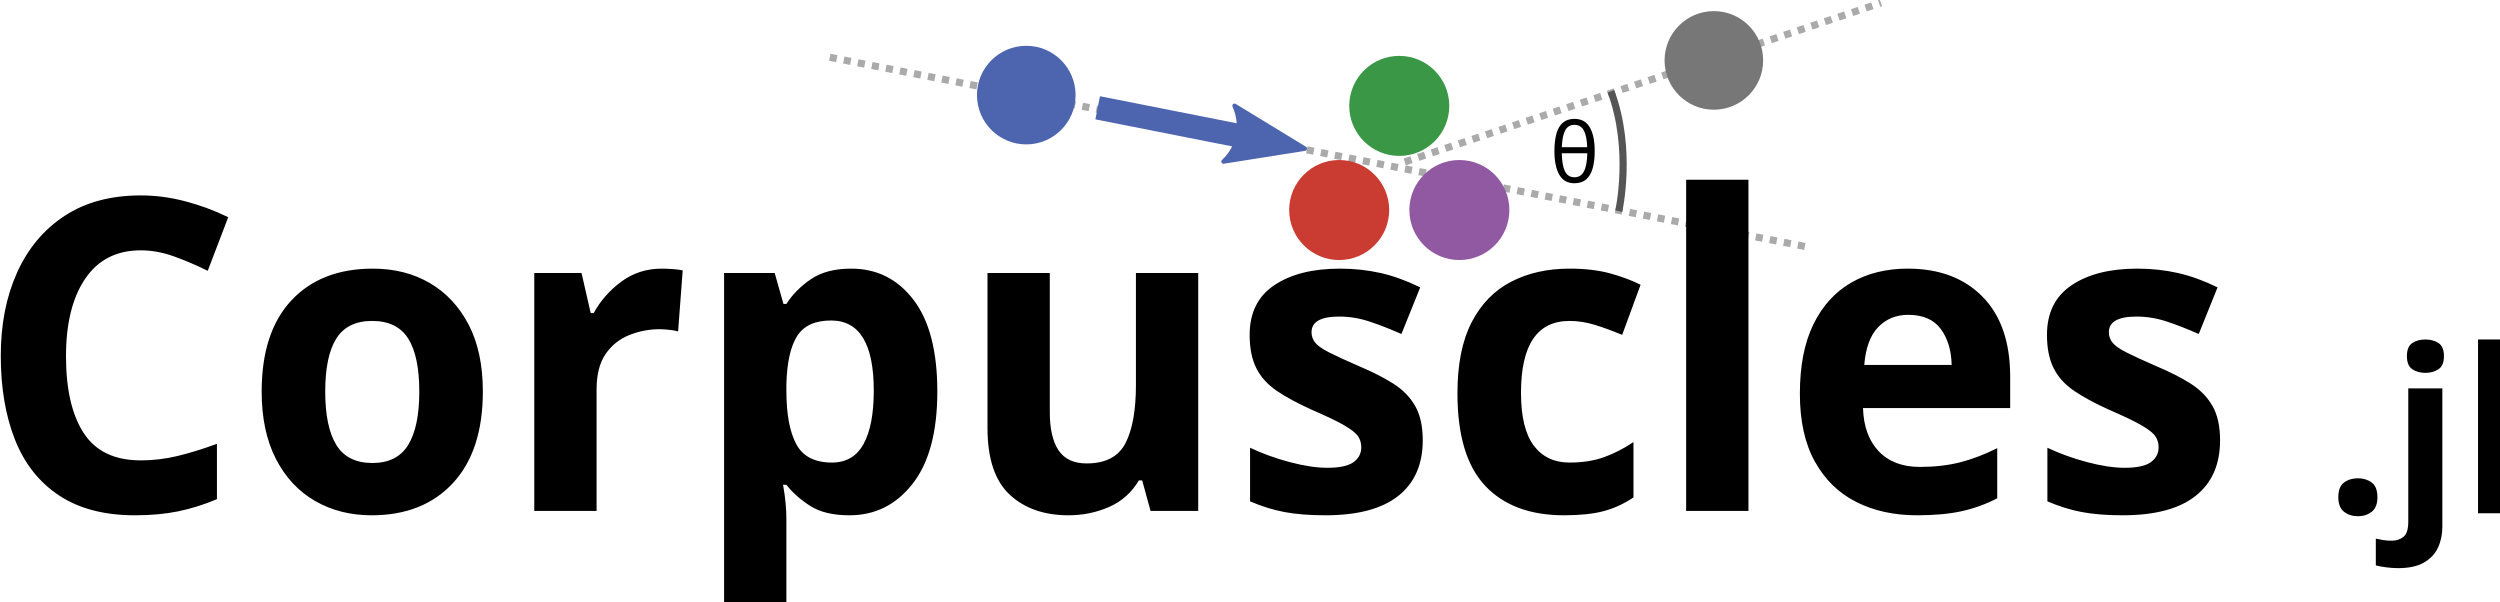
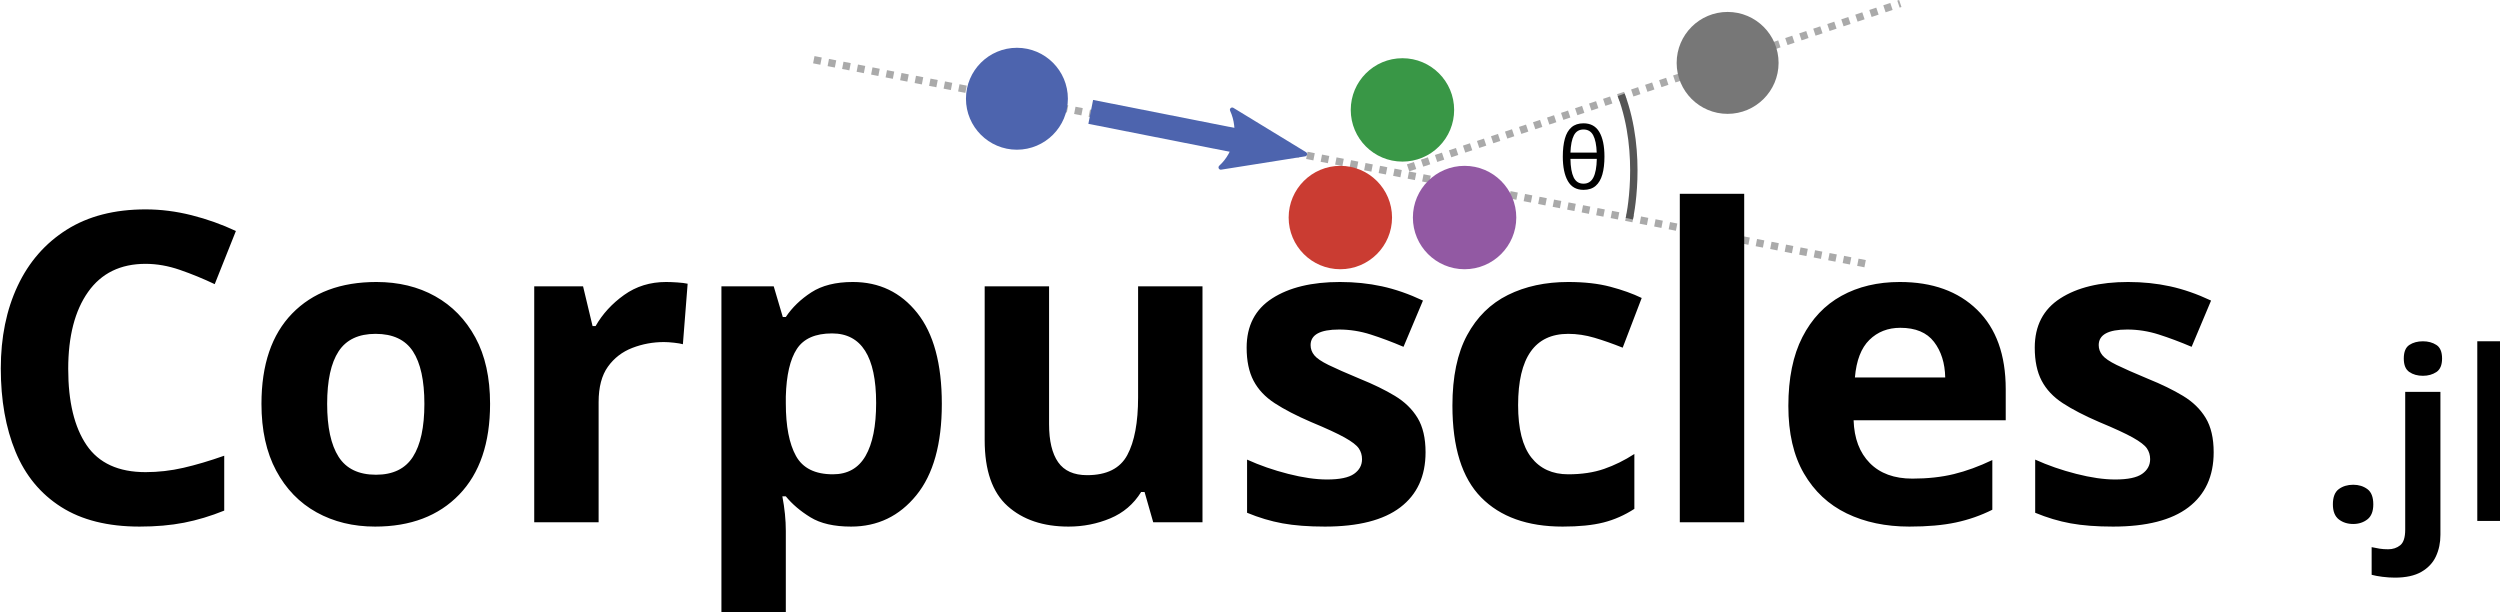
- <svg xmlns="http://www.w3.org/2000/svg" viewBox="0 0 219763.56 34038.988" version="1.1" id="svg118" width="1435.05" height="345.083">
+ <svg xmlns="http://www.w3.org/2000/svg" viewBox="0 0 212616.51 33487.985" version="1.1" id="svg118" width="1388.38" height="339.497">
  <defs id="defs94">
    <marker orient="auto" refY="0" refX="0" id="Arrow2Send" style="overflow:visible">
      <path id="path4902" style="fill:#4d64ae;fill-opacity:1;fill-rule:evenodd;stroke:#4d64ae;stroke-width:0.625;stroke-linejoin:round;stroke-opacity:1" d="M 8.719,4.034 -2.207,0.016 8.719,-4.002 c -1.745,2.372 -1.735,5.617 -6e-7,8.035 z" transform="matrix(-0.3,0,0,-0.3,0.69,0)" />
    </marker>
    <marker orient="auto" refY="0" refX="0" id="TriangleOutM" style="overflow:visible">
      <path id="path5014" d="M 5.77,0 -2.88,5 V -5 Z" style="fill:#000000;fill-opacity:1;fill-rule:evenodd;stroke:#000000;stroke-width:1pt;stroke-opacity:1" transform="scale(0.4)" />
    </marker>
    <marker orient="auto" refY="0" refX="0" id="TriangleOutL" style="overflow:visible">
      <path id="path5011" d="M 5.77,0 -2.88,5 V -5 Z" style="fill:#000000;fill-opacity:1;fill-rule:evenodd;stroke:#000000;stroke-width:1pt;stroke-opacity:1" transform="scale(0.8)" />
    </marker>
    <marker orient="auto" refY="0" refX="0" id="Arrow1Mend" style="overflow:visible">
      <path id="path4878" d="M 0,0 5,-5 -12.5,0 5,5 Z" style="fill:#000000;fill-opacity:1;fill-rule:evenodd;stroke:#000000;stroke-width:1pt;stroke-opacity:1" transform="matrix(-0.4,0,0,-0.4,-4,0)" />
    </marker>
    <marker orient="auto" refY="0" refX="0" id="Arrow1Lend" style="overflow:visible">
      <path id="path4872" d="M 0,0 5,-5 -12.5,0 5,5 Z" style="fill:#000000;fill-opacity:1;fill-rule:evenodd;stroke:#000000;stroke-width:1pt;stroke-opacity:1" transform="matrix(-0.8,0,0,-0.8,-10,0)" />
    </marker>
    <style id="style92">.cls-1{fill:#1a1a1a;}.cls-2{fill:#4d64ae;}.cls-3{fill:#ca3c32;}.cls-4{fill:#9259a3;}.cls-5{fill:#399746;}</style>
  </defs>
-   <g id="layer1" transform="translate(0,40594.808)" />
-   <g id="layer2" transform="translate(0,40594.808)">
+   <g id="layer1" transform="translate(0,39739.37)" />
+   <g id="layer2" transform="translate(0,39739.37)">
    <g id="g184" transform="matrix(8.203348,0,0,8.203348,0,-85038.012)">
-       <g transform="translate(799.9584,18062.427)" id="g920">
-         <path id="path9145" d="m 8091.556,-13176.64 10481.003,2032.459" style="fill:none;stroke:#aaaaaa;stroke-width:76.57;stroke-linecap:butt;stroke-linejoin:round;stroke-miterlimit:4;stroke-dasharray:76.57, 76.57;stroke-dashoffset:0;stroke-opacity:1" />
+       <g transform="translate(56.58096,18193.103)" id="g920">
+         <path id="path9145" d="M 8380.277,-13179.789 19337.32,-11053.99" style="fill:none;stroke:#aaaaaa;stroke-width:76.57;stroke-linecap:butt;stroke-linejoin:round;stroke-miterlimit:4;stroke-dasharray:76.57, 76.57;stroke-dashoffset:0;stroke-opacity:1" />
      </g>
-       <g transform="translate(4372.622,14834.309)" id="g920-8">
+       <g transform="translate(3917.966,14961.836)" id="g920-8">
        <path id="path9145-0" d="m 10679.891,-8827.653 5103.122,-1703.649" style="fill:none;stroke:#aaaaaa;stroke-width:76.57;stroke-linecap:butt;stroke-linejoin:round;stroke-miterlimit:4;stroke-dasharray:76.57, 76.57;stroke-dashoffset:0;stroke-opacity:1" />
      </g>
-       <path id="path9575" d="m 17261.924,5249.571 c 233.342,623.765 84.421,1284.414 84.421,1284.414" style="fill:none;stroke:#555555;stroke-width:76.57;stroke-linecap:butt;stroke-linejoin:miter;stroke-miterlimit:4;stroke-dasharray:none;stroke-dashoffset:0;stroke-opacity:1" />
-       <text id="text9579" y="6226.136" x="16607.777" style="font-style:normal;font-weight:normal;font-size:890.228px;line-height:1.25;font-family:sans-serif;letter-spacing:0px;word-spacing:0px;fill:#000000;fill-opacity:1;stroke:none;stroke-width:22.256" xml:space="preserve">
-         <tspan style="stroke-width:22.256" y="6226.136" x="16607.777" id="tspan9577">θ</tspan>
+       <path id="path9575" d="m 16807.272,5377.098 c 233.342,623.765 84.421,1284.414 84.421,1284.414" style="fill:none;stroke:#555555;stroke-width:76.57;stroke-linecap:butt;stroke-linejoin:miter;stroke-miterlimit:4;stroke-dasharray:none;stroke-dashoffset:0;stroke-opacity:1" />
+       <text id="text9579" y="6353.664" x="16153.128" style="font-style:normal;font-weight:normal;font-size:890.228px;line-height:1.25;font-family:sans-serif;letter-spacing:0px;word-spacing:0px;fill:#000000;fill-opacity:1;stroke:none;stroke-width:22.256" xml:space="preserve">
+         <tspan style="stroke-width:22.256" y="6353.664" x="16153.128" id="tspan9577">θ</tspan>
      </text>
-       <text id="text9583" y="9771.397" x="24917.273" style="font-style:normal;font-weight:normal;font-size:6125.6px;line-height:1.25;font-family:sans-serif;letter-spacing:0px;word-spacing:0px;fill:#000000;fill-opacity:1;stroke:none;stroke-width:153.14" xml:space="preserve">
-         <tspan style="font-style:normal;font-variant:normal;font-weight:bold;font-stretch:normal;font-size:2450.24px;font-family:'Tamil MN';-inkscape-font-specification:'Tamil MN, Bold';font-variant-ligatures:normal;font-variant-caps:normal;font-variant-numeric:normal;font-feature-settings:normal;text-align:start;writing-mode:lr-tb;text-anchor:start;stroke-width:153.14" y="9771.397" x="24917.273" id="tspan9581">.jl</tspan>
+       <text id="text9583" y="9794.649" x="24046.057" style="font-style:normal;font-weight:normal;font-size:6125.6px;line-height:1.25;font-family:sans-serif;letter-spacing:0px;word-spacing:0px;fill:#000000;fill-opacity:1;stroke:none;stroke-width:153.14" xml:space="preserve">
+         <tspan style="font-style:normal;font-variant:normal;font-weight:bold;font-stretch:normal;font-size:2450.24px;font-family:'Tamil MN';-inkscape-font-specification:'Tamil MN, Bold';font-variant-ligatures:normal;font-variant-caps:normal;font-variant-numeric:normal;font-feature-settings:normal;text-align:start;writing-mode:lr-tb;text-anchor:start;stroke-width:153.14" y="9794.649" x="24046.057" id="tspan9581">.jl</tspan>
      </text>
-       <g transform="matrix(59.36326,0,0,59.36326,9681.304,3662.124)" id="g898">
+       <g transform="matrix(59.36326,0,0,59.36326,9226.648,3789.651)" id="g898">
        <g id="g893">
          <path style="fill:#4d64ae" d="m 22.17,36.33 a 8.9,8.9 0 1 1 8.9,-8.9 8.91,8.91 0 0 1 -8.9,8.9 z" class="cls-2" id="path19" />
        </g>
      </g>
-       <g transform="matrix(154.2726,0,0,154.2726,977.1715,1757.146)" id="g890">
+       <g transform="matrix(154.2726,0,0,154.2726,522.5152,1884.674)" id="g890">
        <path id="path13" class="cls-3" d="m 86.682,34.36 a 3.474,3.474 0 1 1 3.478,-3.474 3.478,3.478 0 0 1 -3.478,3.474 z" style="fill:#ca3c32;stroke-width:0.39" />
        <path id="path25" class="cls-4" d="m 95.031,34.36 a 3.474,3.474 0 1 1 3.478,-3.474 3.478,3.478 0 0 1 -3.478,3.474 z" style="fill:#9259a3;stroke-width:0.39" />
        <path id="path31" class="cls-5" d="m 90.859,27.127 a 3.474,3.474 0 1 1 3.474,-3.474 3.47,3.47 0 0 1 -3.474,3.474 z" style="fill:#399746;stroke-width:0.39" />
      </g>
-       <path id="path5151" d="m 11762.529,5426.561 1884.397,372.6" style="fill:#4d64ae;fill-opacity:1;stroke:#4d64ae;stroke-width:252.572;stroke-linecap:butt;stroke-linejoin:miter;stroke-miterlimit:0;stroke-dasharray:none;stroke-opacity:1;marker-end:url(#Arrow2Send)" />
-       <g style="fill:#777777;fill-opacity:1" transform="matrix(59.36326,0,0,59.36326,17049.328,3290.472)" id="g898-9">
+       <path id="path5151" d="m 11307.877,5554.088 1884.397,372.6" style="fill:#4d64ae;fill-opacity:1;stroke:#4d64ae;stroke-width:252.572;stroke-linecap:butt;stroke-linejoin:miter;stroke-miterlimit:0;stroke-dasharray:none;stroke-opacity:1;marker-end:url(#Arrow2Send)" />
+       <g style="fill:#777777;fill-opacity:1" transform="matrix(59.36326,0,0,59.36326,16594.676,3418)" id="g898-9">
        <g style="fill:#777777;fill-opacity:1" id="g893-3">
          <path style="fill:#777777;fill-opacity:1" d="m 22.17,36.33 a 8.9,8.9 0 1 1 8.9,-8.9 8.91,8.91 0 0 1 -8.9,8.9 z" class="cls-2" id="path19-6" />
        </g>
      </g>
-       <text xml:space="preserve" style="font-style:normal;font-weight:normal;font-size:762.352px;line-height:1.25;font-family:sans-serif;letter-spacing:0px;word-spacing:0px;fill:#000000;fill-opacity:1;stroke:none;stroke-width:19.059" x="-256.847" y="9546.598" id="text54" transform="scale(0.9794949,1.020934)">
-         <tspan id="tspan52" x="-256.847" y="9546.598" style="font-style:normal;font-variant:normal;font-weight:bold;font-stretch:normal;font-size:4574.11px;font-family:'Tamil MN';-inkscape-font-specification:'Tamil MN, Bold';font-variant-ligatures:normal;font-variant-caps:normal;font-variant-numeric:normal;font-feature-settings:normal;text-align:start;writing-mode:lr-tb;text-anchor:start;stroke-width:19.059">Corpuscles</tspan>
+       <text xml:space="preserve" style="font-style:normal;font-weight:normal;font-size:746.72px;line-height:1.25;font-family:sans-serif;letter-spacing:0px;word-spacing:0px;fill:#000000;fill-opacity:1;stroke:none;stroke-width:18.668" x="-251.58" y="9808.76" id="text54">
+         <tspan id="tspan52" x="-251.58" y="9808.76" style="font-style:normal;font-variant:normal;font-weight:bold;font-stretch:normal;font-size:4480.317px;font-family:'Tamil MN';-inkscape-font-specification:'Tamil MN, Bold';font-variant-ligatures:normal;font-variant-caps:normal;font-variant-numeric:normal;font-feature-settings:normal;text-align:start;letter-spacing:-93.34px;word-spacing:0px;writing-mode:lr-tb;text-anchor:start;stroke-width:18.668" dx="0">Corpuscles</tspan>
      </text>
+       <flowRoot xml:space="preserve" id="flowRoot49" style="font-style:normal;font-weight:normal;font-size:40px;line-height:1.25;font-family:sans-serif;letter-spacing:0px;word-spacing:0px;fill:#000000;fill-opacity:1;stroke:none" transform="matrix(18.66799,0,0,18.66799,0,4394.224)">
+         <flowRegion id="flowRegion51">
+           <rect id="rect53" width="1374.616" height="401.637" x="-63.64" y="-22.542" />
+         </flowRegion>
+         <flowPara id="flowPara55" />
+       </flowRoot>
    </g>
  </g>
</svg>
